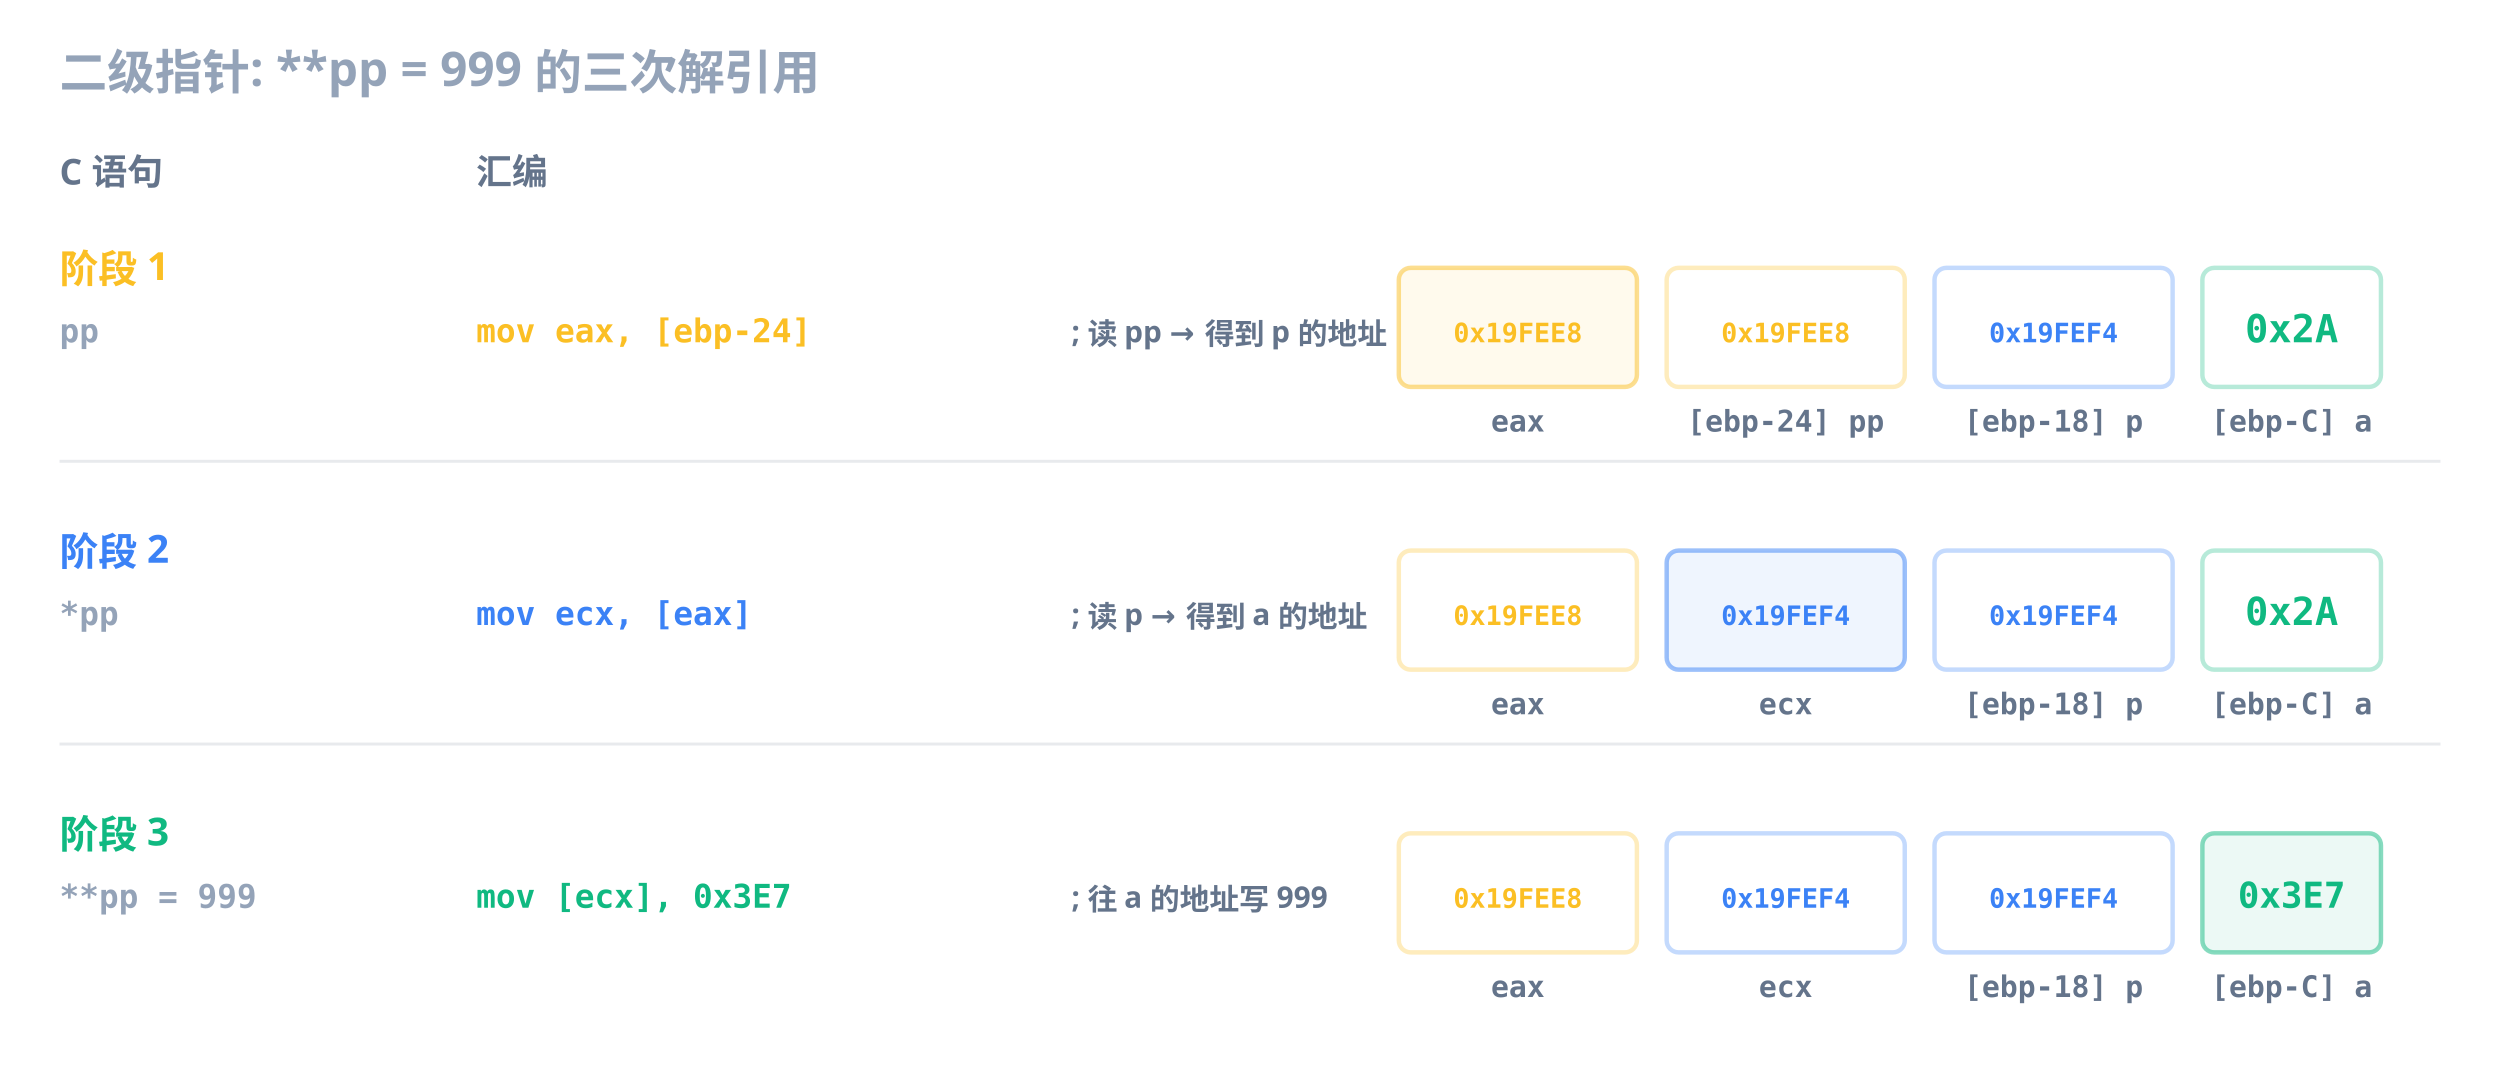
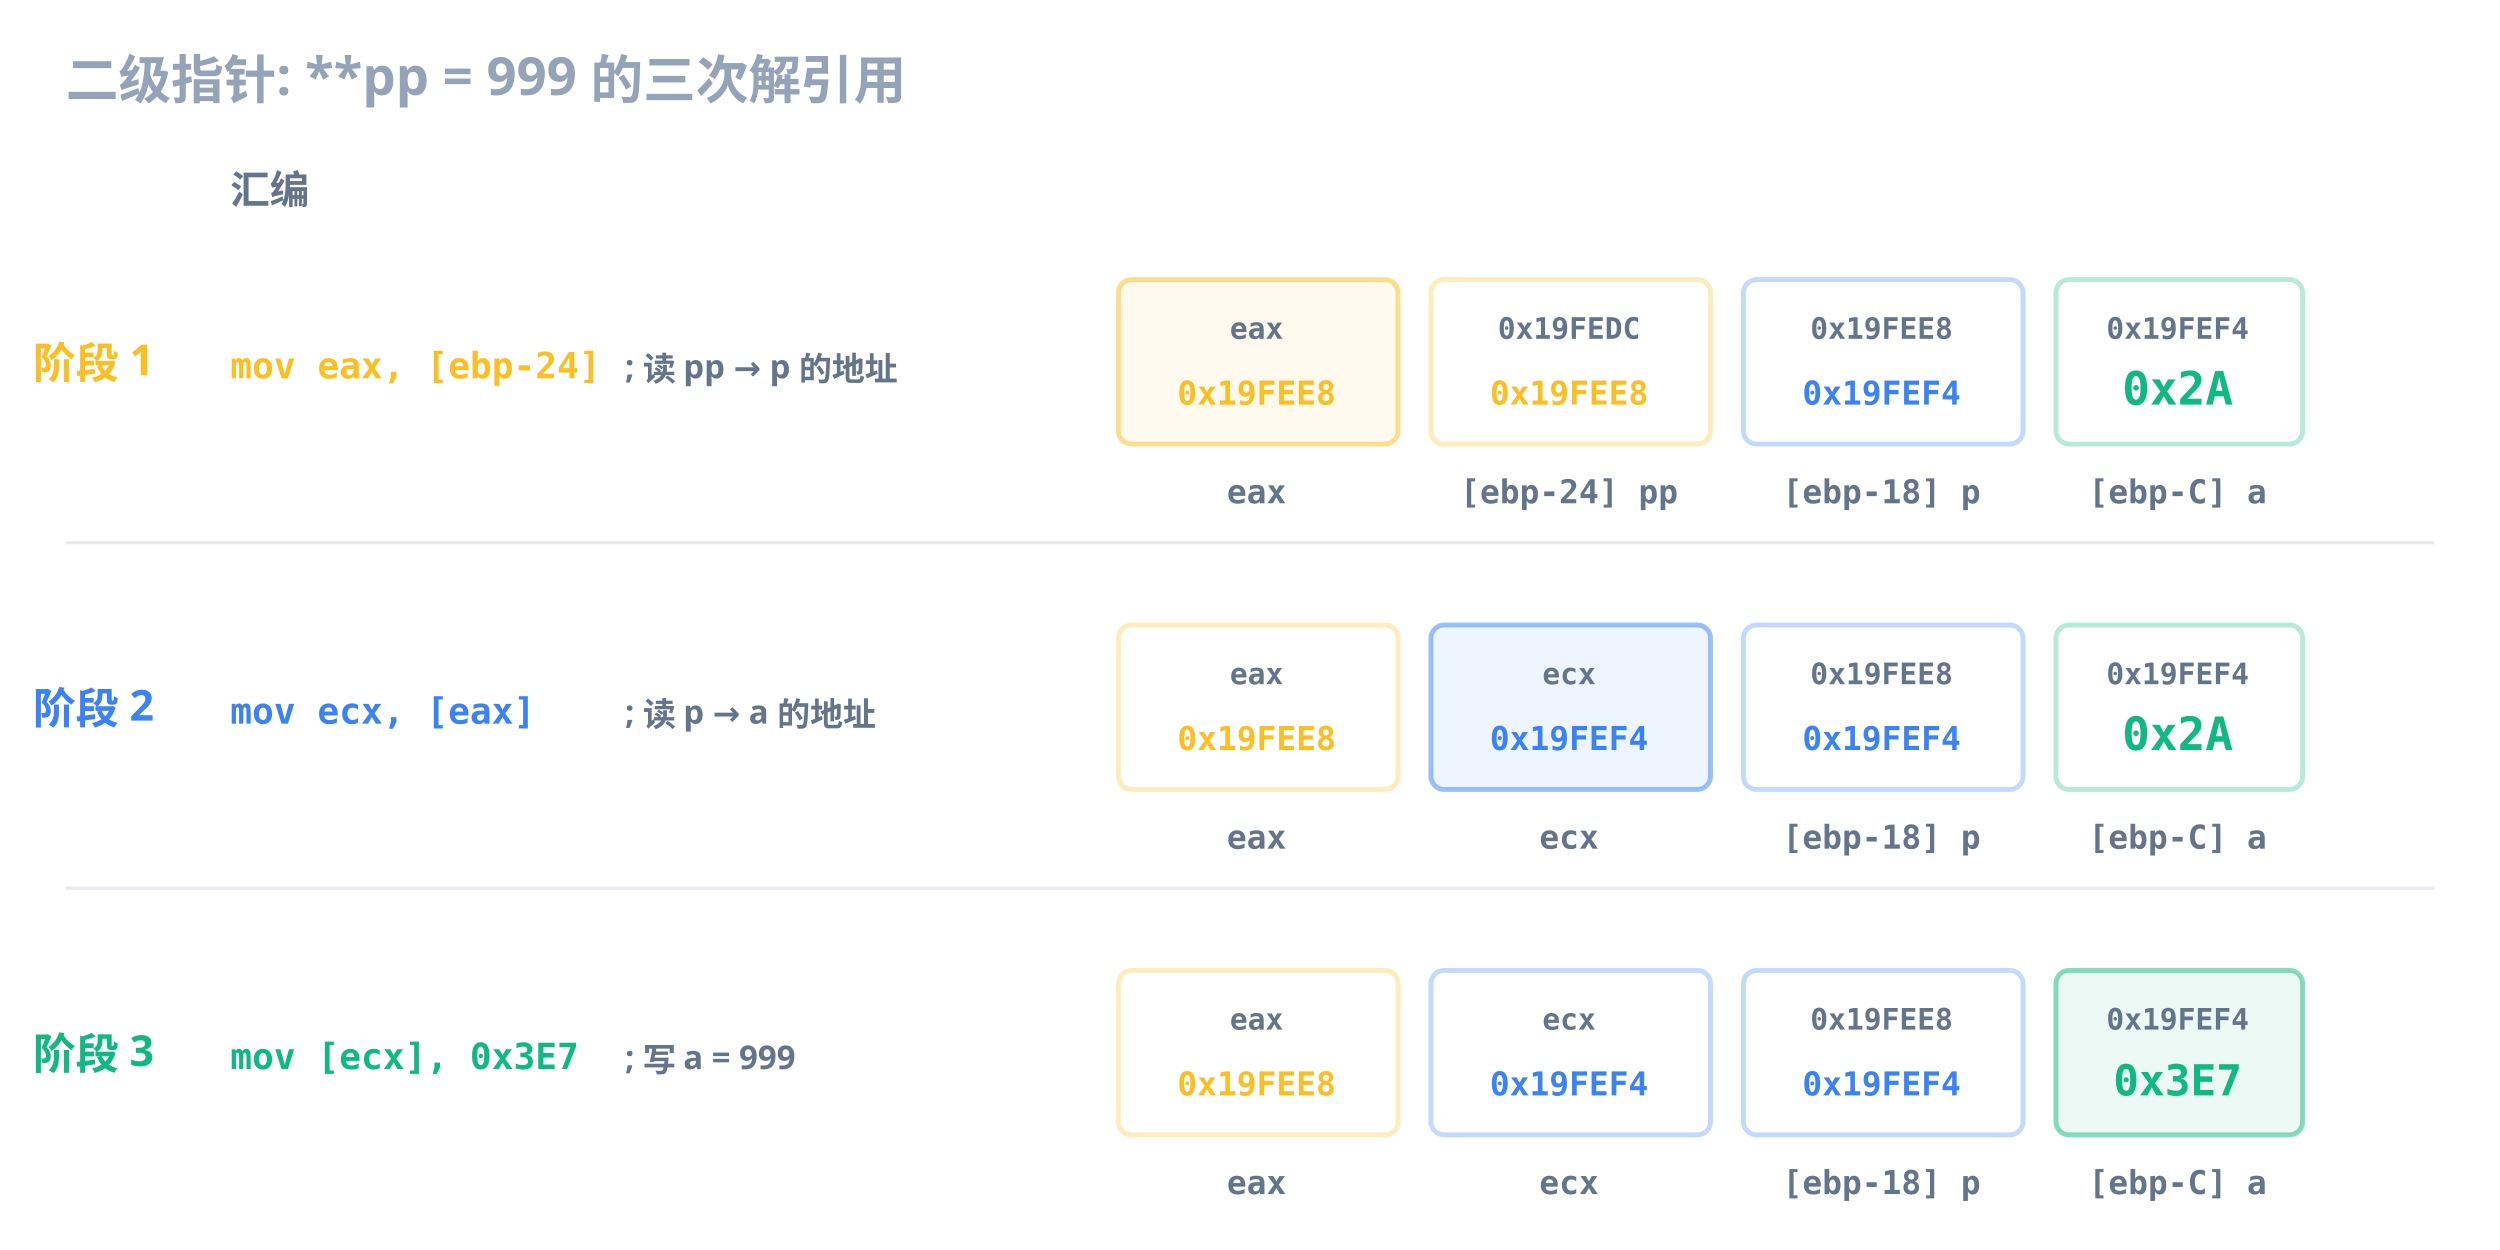
- <svg xmlns="http://www.w3.org/2000/svg" viewBox="0 0 840 360" width="100%" height="100%" font-family="'Noto Sans SC','Microsoft YaHei','PingFang SC','Hiragino Sans GB',sans-serif" font-size="14">
+ <svg xmlns="http://www.w3.org/2000/svg" viewBox="0 0 760 380" width="100%" height="100%" font-family="'Noto Sans SC','Microsoft YaHei','PingFang SC','Hiragino Sans GB',sans-serif" font-size="14">
  <text x="20" y="30" font-size="16" font-weight="bold" fill="#94a3b8">二级指针: **pp = 999 的三次解引用</text>
-   <text x="20" y="62" font-size="12" font-weight="bold" fill="#64748b">C 语句</text>
-   <text x="160" y="62" font-size="12" font-weight="bold" fill="#64748b">汇编</text>
+   <text x="70" y="62" font-size="12" font-weight="bold" fill="#64748b">汇编</text>
  <g transform="translate(0, 75)">
-     <text x="20" y="20" font-size="13" font-weight="bold" fill="#fbbf24">阶段 1</text>
-     <text x="20" y="40" font-family="monospace" font-size="11" font-weight="bold" fill="#94a3b8">pp</text>
-     <text x="160" y="40" font-family="monospace" font-size="11" font-weight="bold" fill="#fbbf24">mov eax, [ebp-24]</text>
-     <text x="360" y="40" font-size="10" font-weight="bold" fill="#64748b">; 读 pp → 得到 p 的地址</text>
-     <rect x="470" y="15" width="80" height="40" rx="4" fill="#fbbf24" fill-opacity="0.08" stroke="#fbbf24" stroke-opacity="0.5" stroke-width="1.5" />
-     <text x="510" y="40" font-family="monospace" font-size="9" font-weight="bold" text-anchor="middle" fill="#fbbf24">0x19FEE8</text>
-     <rect x="560" y="15" width="80" height="40" rx="4" fill="none" stroke="#fbbf24" stroke-opacity="0.3" stroke-width="1.5" />
-     <text x="600" y="40" font-family="monospace" font-size="9" font-weight="bold" text-anchor="middle" fill="#fbbf24">0x19FEE8</text>
-     <rect x="650" y="15" width="80" height="40" rx="4" fill="none" stroke="#3b82f6" stroke-opacity="0.3" stroke-width="1.5" />
-     <text x="690" y="40" font-family="monospace" font-size="9" font-weight="bold" text-anchor="middle" fill="#3b82f6">0x19FEF4</text>
-     <rect x="740" y="15" width="60" height="40" rx="4" fill="none" stroke="#10b981" stroke-opacity="0.3" stroke-width="1.5" />
-     <text x="770" y="40" font-family="monospace" font-size="13" font-weight="bold" text-anchor="middle" fill="#10b981">0x2A</text>
-     <text x="510" y="70" font-family="monospace" font-size="10" font-weight="bold" text-anchor="middle" fill="#64748b">eax</text>
-     <text x="600" y="70" font-family="monospace" font-size="10" font-weight="bold" text-anchor="middle" fill="#64748b">[ebp-24] pp</text>
-     <text x="690" y="70" font-family="monospace" font-size="10" font-weight="bold" text-anchor="middle" fill="#64748b">[ebp-18] p</text>
-     <text x="770" y="70" font-family="monospace" font-size="10" font-weight="bold" text-anchor="middle" fill="#64748b">[ebp-C] a</text>
+     <text x="10" y="40" font-size="13" font-weight="bold" fill="#fbbf24">阶段 1</text>
+     <text x="70" y="40" font-family="monospace" font-size="11" font-weight="bold" fill="#fbbf24">mov eax, [ebp-24]</text>
+     <text x="190" y="40" font-size="10" font-weight="bold" fill="#64748b">; 读 pp → p 的地址</text>
+     <rect x="340" y="10" width="85" height="50" rx="4" fill="#fbbf24" fill-opacity="0.08" stroke="#fbbf24" stroke-opacity="0.5" stroke-width="1.5" />
+     <text x="382" y="28" font-family="monospace" font-size="9" font-weight="bold" text-anchor="middle" fill="#64748b">eax</text>
+     <text x="382" y="48" font-family="monospace" font-size="10" font-weight="bold" text-anchor="middle" fill="#fbbf24">0x19FEE8</text>
+     <rect x="435" y="10" width="85" height="50" rx="4" fill="none" stroke="#fbbf24" stroke-opacity="0.3" stroke-width="1.5" />
+     <text x="477" y="28" font-family="monospace" font-size="9" font-weight="bold" text-anchor="middle" fill="#64748b">0x19FEDC</text>
+     <text x="477" y="48" font-family="monospace" font-size="10" font-weight="bold" text-anchor="middle" fill="#fbbf24">0x19FEE8</text>
+     <rect x="530" y="10" width="85" height="50" rx="4" fill="none" stroke="#3b82f6" stroke-opacity="0.3" stroke-width="1.5" />
+     <text x="572" y="28" font-family="monospace" font-size="9" font-weight="bold" text-anchor="middle" fill="#64748b">0x19FEE8</text>
+     <text x="572" y="48" font-family="monospace" font-size="10" font-weight="bold" text-anchor="middle" fill="#3b82f6">0x19FEF4</text>
+     <rect x="625" y="10" width="75" height="50" rx="4" fill="none" stroke="#10b981" stroke-opacity="0.3" stroke-width="1.5" />
+     <text x="662" y="28" font-family="monospace" font-size="9" font-weight="bold" text-anchor="middle" fill="#64748b">0x19FEF4</text>
+     <text x="662" y="48" font-family="monospace" font-size="14" font-weight="bold" text-anchor="middle" fill="#10b981">0x2A</text>
+     <text x="382" y="78" font-family="monospace" font-size="10" font-weight="bold" text-anchor="middle" fill="#64748b">eax</text>
+     <text x="477" y="78" font-family="monospace" font-size="10" font-weight="bold" text-anchor="middle" fill="#64748b">[ebp-24] pp</text>
+     <text x="572" y="78" font-family="monospace" font-size="10" font-weight="bold" text-anchor="middle" fill="#64748b">[ebp-18] p</text>
+     <text x="662" y="78" font-family="monospace" font-size="10" font-weight="bold" text-anchor="middle" fill="#64748b">[ebp-C] a</text>
  </g>
-   <line x1="20" y1="155" x2="820" y2="155" stroke="#64748b" stroke-opacity="0.15" stroke-width="1" />
-   <g transform="translate(0, 170)">
-     <text x="20" y="20" font-size="13" font-weight="bold" fill="#3b82f6">阶段 2</text>
-     <text x="20" y="40" font-family="monospace" font-size="11" font-weight="bold" fill="#94a3b8">*pp</text>
-     <text x="160" y="40" font-family="monospace" font-size="11" font-weight="bold" fill="#3b82f6">mov ecx, [eax]</text>
-     <text x="360" y="40" font-size="10" font-weight="bold" fill="#64748b">; 读 p → 得到 a 的地址</text>
-     <rect x="470" y="15" width="80" height="40" rx="4" fill="none" stroke="#fbbf24" stroke-opacity="0.3" stroke-width="1.5" />
-     <text x="510" y="40" font-family="monospace" font-size="9" font-weight="bold" text-anchor="middle" fill="#fbbf24">0x19FEE8</text>
-     <rect x="560" y="15" width="80" height="40" rx="4" fill="#3b82f6" fill-opacity="0.08" stroke="#3b82f6" stroke-opacity="0.5" stroke-width="1.5" />
-     <text x="600" y="40" font-family="monospace" font-size="9" font-weight="bold" text-anchor="middle" fill="#3b82f6">0x19FEF4</text>
-     <rect x="650" y="15" width="80" height="40" rx="4" fill="none" stroke="#3b82f6" stroke-opacity="0.3" stroke-width="1.5" />
-     <text x="690" y="40" font-family="monospace" font-size="9" font-weight="bold" text-anchor="middle" fill="#3b82f6">0x19FEF4</text>
-     <rect x="740" y="15" width="60" height="40" rx="4" fill="none" stroke="#10b981" stroke-opacity="0.3" stroke-width="1.5" />
-     <text x="770" y="40" font-family="monospace" font-size="13" font-weight="bold" text-anchor="middle" fill="#10b981">0x2A</text>
-     <text x="510" y="70" font-family="monospace" font-size="10" font-weight="bold" text-anchor="middle" fill="#64748b">eax</text>
-     <text x="600" y="70" font-family="monospace" font-size="10" font-weight="bold" text-anchor="middle" fill="#64748b">ecx</text>
-     <text x="690" y="70" font-family="monospace" font-size="10" font-weight="bold" text-anchor="middle" fill="#64748b">[ebp-18] p</text>
-     <text x="770" y="70" font-family="monospace" font-size="10" font-weight="bold" text-anchor="middle" fill="#64748b">[ebp-C] a</text>
+   <line x1="20" y1="165" x2="740" y2="165" stroke="#64748b" stroke-opacity="0.15" stroke-width="1" />
+   <g transform="translate(0, 180)">
+     <text x="10" y="40" font-size="13" font-weight="bold" fill="#3b82f6">阶段 2</text>
+     <text x="70" y="40" font-family="monospace" font-size="11" font-weight="bold" fill="#3b82f6">mov ecx, [eax]</text>
+     <text x="190" y="40" font-size="10" font-weight="bold" fill="#64748b">; 读 p → a 的地址</text>
+     <rect x="340" y="10" width="85" height="50" rx="4" fill="none" stroke="#fbbf24" stroke-opacity="0.3" stroke-width="1.5" />
+     <text x="382" y="28" font-family="monospace" font-size="9" font-weight="bold" text-anchor="middle" fill="#64748b">eax</text>
+     <text x="382" y="48" font-family="monospace" font-size="10" font-weight="bold" text-anchor="middle" fill="#fbbf24">0x19FEE8</text>
+     <rect x="435" y="10" width="85" height="50" rx="4" fill="#3b82f6" fill-opacity="0.08" stroke="#3b82f6" stroke-opacity="0.5" stroke-width="1.5" />
+     <text x="477" y="28" font-family="monospace" font-size="9" font-weight="bold" text-anchor="middle" fill="#64748b">ecx</text>
+     <text x="477" y="48" font-family="monospace" font-size="10" font-weight="bold" text-anchor="middle" fill="#3b82f6">0x19FEF4</text>
+     <rect x="530" y="10" width="85" height="50" rx="4" fill="none" stroke="#3b82f6" stroke-opacity="0.3" stroke-width="1.5" />
+     <text x="572" y="28" font-family="monospace" font-size="9" font-weight="bold" text-anchor="middle" fill="#64748b">0x19FEE8</text>
+     <text x="572" y="48" font-family="monospace" font-size="10" font-weight="bold" text-anchor="middle" fill="#3b82f6">0x19FEF4</text>
+     <rect x="625" y="10" width="75" height="50" rx="4" fill="none" stroke="#10b981" stroke-opacity="0.3" stroke-width="1.5" />
+     <text x="662" y="28" font-family="monospace" font-size="9" font-weight="bold" text-anchor="middle" fill="#64748b">0x19FEF4</text>
+     <text x="662" y="48" font-family="monospace" font-size="14" font-weight="bold" text-anchor="middle" fill="#10b981">0x2A</text>
+     <text x="382" y="78" font-family="monospace" font-size="10" font-weight="bold" text-anchor="middle" fill="#64748b">eax</text>
+     <text x="477" y="78" font-family="monospace" font-size="10" font-weight="bold" text-anchor="middle" fill="#64748b">ecx</text>
+     <text x="572" y="78" font-family="monospace" font-size="10" font-weight="bold" text-anchor="middle" fill="#64748b">[ebp-18] p</text>
+     <text x="662" y="78" font-family="monospace" font-size="10" font-weight="bold" text-anchor="middle" fill="#64748b">[ebp-C] a</text>
  </g>
-   <line x1="20" y1="250" x2="820" y2="250" stroke="#64748b" stroke-opacity="0.15" stroke-width="1" />
-   <g transform="translate(0, 265)">
-     <text x="20" y="20" font-size="13" font-weight="bold" fill="#10b981">阶段 3</text>
-     <text x="20" y="40" font-family="monospace" font-size="11" font-weight="bold" fill="#94a3b8">**pp = 999</text>
-     <text x="160" y="40" font-family="monospace" font-size="11" font-weight="bold" fill="#10b981">mov [ecx], 0x3E7</text>
-     <text x="360" y="40" font-size="10" font-weight="bold" fill="#64748b">; 往 a 的地址写 999</text>
-     <rect x="470" y="15" width="80" height="40" rx="4" fill="none" stroke="#fbbf24" stroke-opacity="0.3" stroke-width="1.5" />
-     <text x="510" y="40" font-family="monospace" font-size="9" font-weight="bold" text-anchor="middle" fill="#fbbf24">0x19FEE8</text>
-     <rect x="560" y="15" width="80" height="40" rx="4" fill="none" stroke="#3b82f6" stroke-opacity="0.3" stroke-width="1.5" />
-     <text x="600" y="40" font-family="monospace" font-size="9" font-weight="bold" text-anchor="middle" fill="#3b82f6">0x19FEF4</text>
-     <rect x="650" y="15" width="80" height="40" rx="4" fill="none" stroke="#3b82f6" stroke-opacity="0.3" stroke-width="1.5" />
-     <text x="690" y="40" font-family="monospace" font-size="9" font-weight="bold" text-anchor="middle" fill="#3b82f6">0x19FEF4</text>
-     <rect x="740" y="15" width="60" height="40" rx="4" fill="#10b981" fill-opacity="0.08" stroke="#10b981" stroke-opacity="0.5" stroke-width="1.5" />
-     <text x="770" y="40" font-family="monospace" font-size="12" font-weight="bold" text-anchor="middle" fill="#10b981">0x3E7</text>
-     <text x="510" y="70" font-family="monospace" font-size="10" font-weight="bold" text-anchor="middle" fill="#64748b">eax</text>
-     <text x="600" y="70" font-family="monospace" font-size="10" font-weight="bold" text-anchor="middle" fill="#64748b">ecx</text>
-     <text x="690" y="70" font-family="monospace" font-size="10" font-weight="bold" text-anchor="middle" fill="#64748b">[ebp-18] p</text>
-     <text x="770" y="70" font-family="monospace" font-size="10" font-weight="bold" text-anchor="middle" fill="#64748b">[ebp-C] a</text>
+   <line x1="20" y1="270" x2="740" y2="270" stroke="#64748b" stroke-opacity="0.15" stroke-width="1" />
+   <g transform="translate(0, 285)">
+     <text x="10" y="40" font-size="13" font-weight="bold" fill="#10b981">阶段 3</text>
+     <text x="70" y="40" font-family="monospace" font-size="11" font-weight="bold" fill="#10b981">mov [ecx], 0x3E7</text>
+     <text x="190" y="40" font-size="10" font-weight="bold" fill="#64748b">; 写 a = 999</text>
+     <rect x="340" y="10" width="85" height="50" rx="4" fill="none" stroke="#fbbf24" stroke-opacity="0.3" stroke-width="1.5" />
+     <text x="382" y="28" font-family="monospace" font-size="9" font-weight="bold" text-anchor="middle" fill="#64748b">eax</text>
+     <text x="382" y="48" font-family="monospace" font-size="10" font-weight="bold" text-anchor="middle" fill="#fbbf24">0x19FEE8</text>
+     <rect x="435" y="10" width="85" height="50" rx="4" fill="none" stroke="#3b82f6" stroke-opacity="0.3" stroke-width="1.5" />
+     <text x="477" y="28" font-family="monospace" font-size="9" font-weight="bold" text-anchor="middle" fill="#64748b">ecx</text>
+     <text x="477" y="48" font-family="monospace" font-size="10" font-weight="bold" text-anchor="middle" fill="#3b82f6">0x19FEF4</text>
+     <rect x="530" y="10" width="85" height="50" rx="4" fill="none" stroke="#3b82f6" stroke-opacity="0.3" stroke-width="1.5" />
+     <text x="572" y="28" font-family="monospace" font-size="9" font-weight="bold" text-anchor="middle" fill="#64748b">0x19FEE8</text>
+     <text x="572" y="48" font-family="monospace" font-size="10" font-weight="bold" text-anchor="middle" fill="#3b82f6">0x19FEF4</text>
+     <rect x="625" y="10" width="75" height="50" rx="4" fill="#10b981" fill-opacity="0.08" stroke="#10b981" stroke-opacity="0.5" stroke-width="1.5" />
+     <text x="662" y="28" font-family="monospace" font-size="9" font-weight="bold" text-anchor="middle" fill="#64748b">0x19FEF4</text>
+     <text x="662" y="48" font-family="monospace" font-size="13" font-weight="bold" text-anchor="middle" fill="#10b981">0x3E7</text>
+     <text x="382" y="78" font-family="monospace" font-size="10" font-weight="bold" text-anchor="middle" fill="#64748b">eax</text>
+     <text x="477" y="78" font-family="monospace" font-size="10" font-weight="bold" text-anchor="middle" fill="#64748b">ecx</text>
+     <text x="572" y="78" font-family="monospace" font-size="10" font-weight="bold" text-anchor="middle" fill="#64748b">[ebp-18] p</text>
+     <text x="662" y="78" font-family="monospace" font-size="10" font-weight="bold" text-anchor="middle" fill="#64748b">[ebp-C] a</text>
  </g>
</svg>
